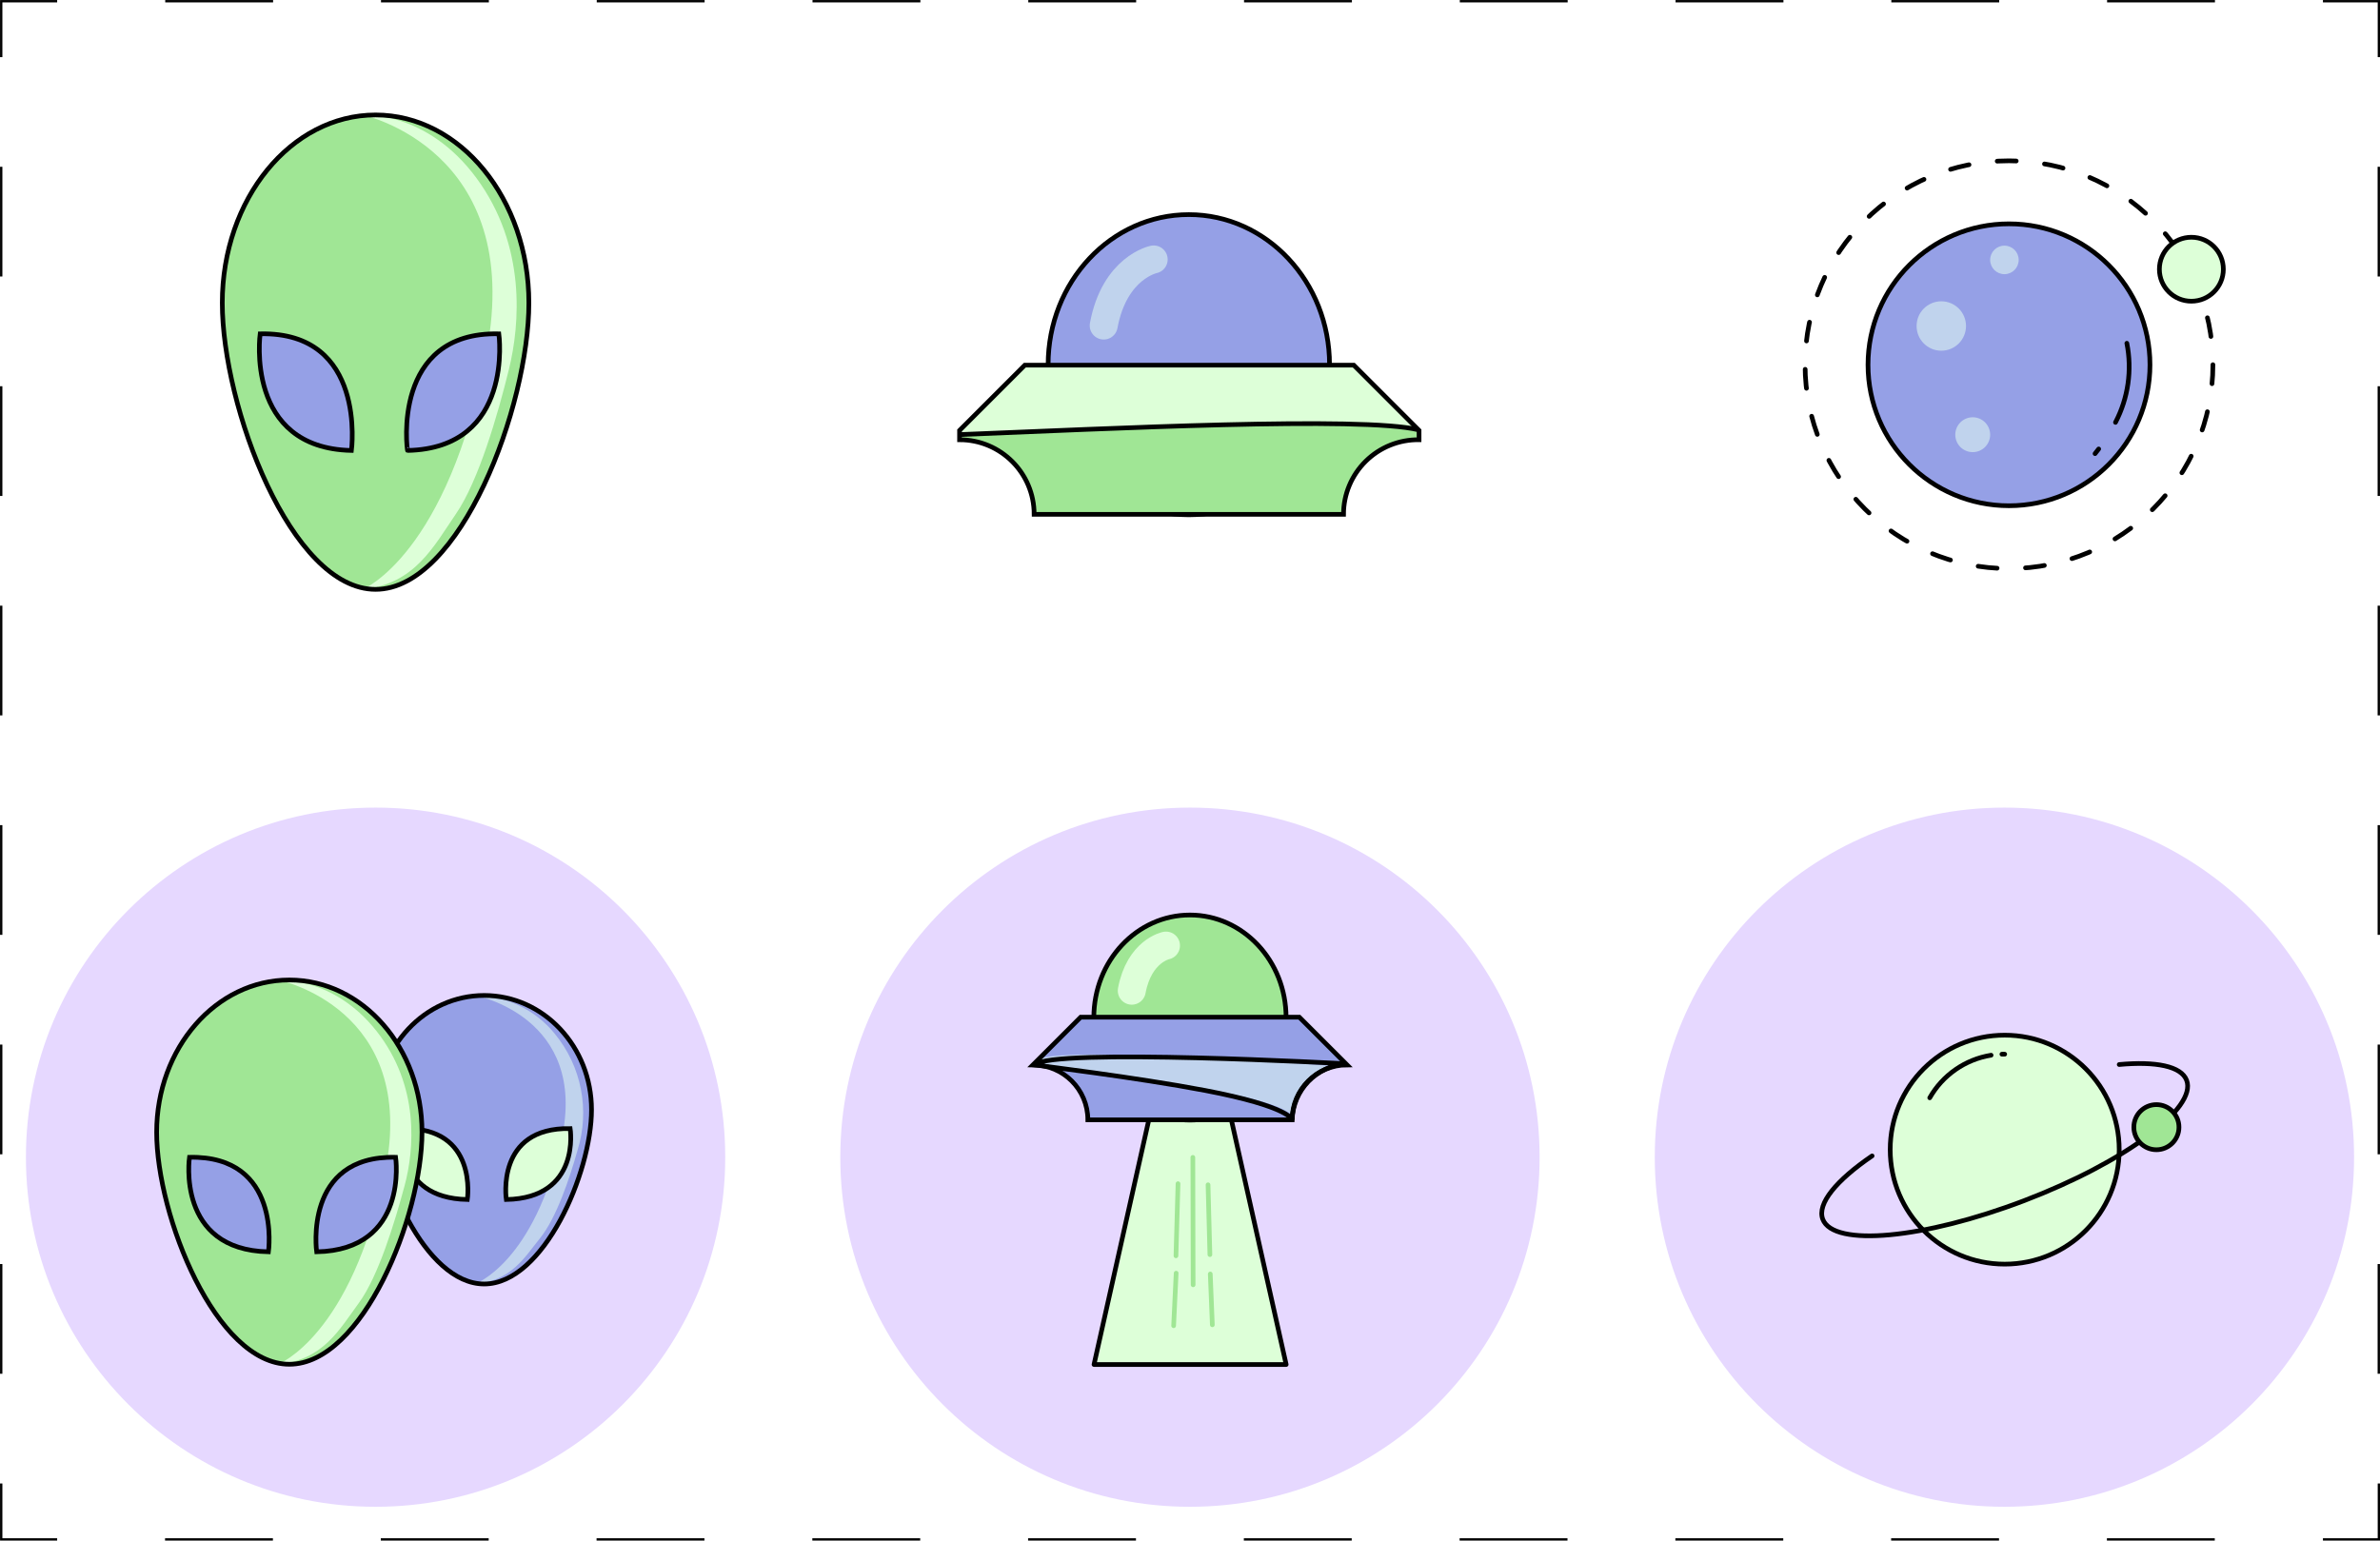
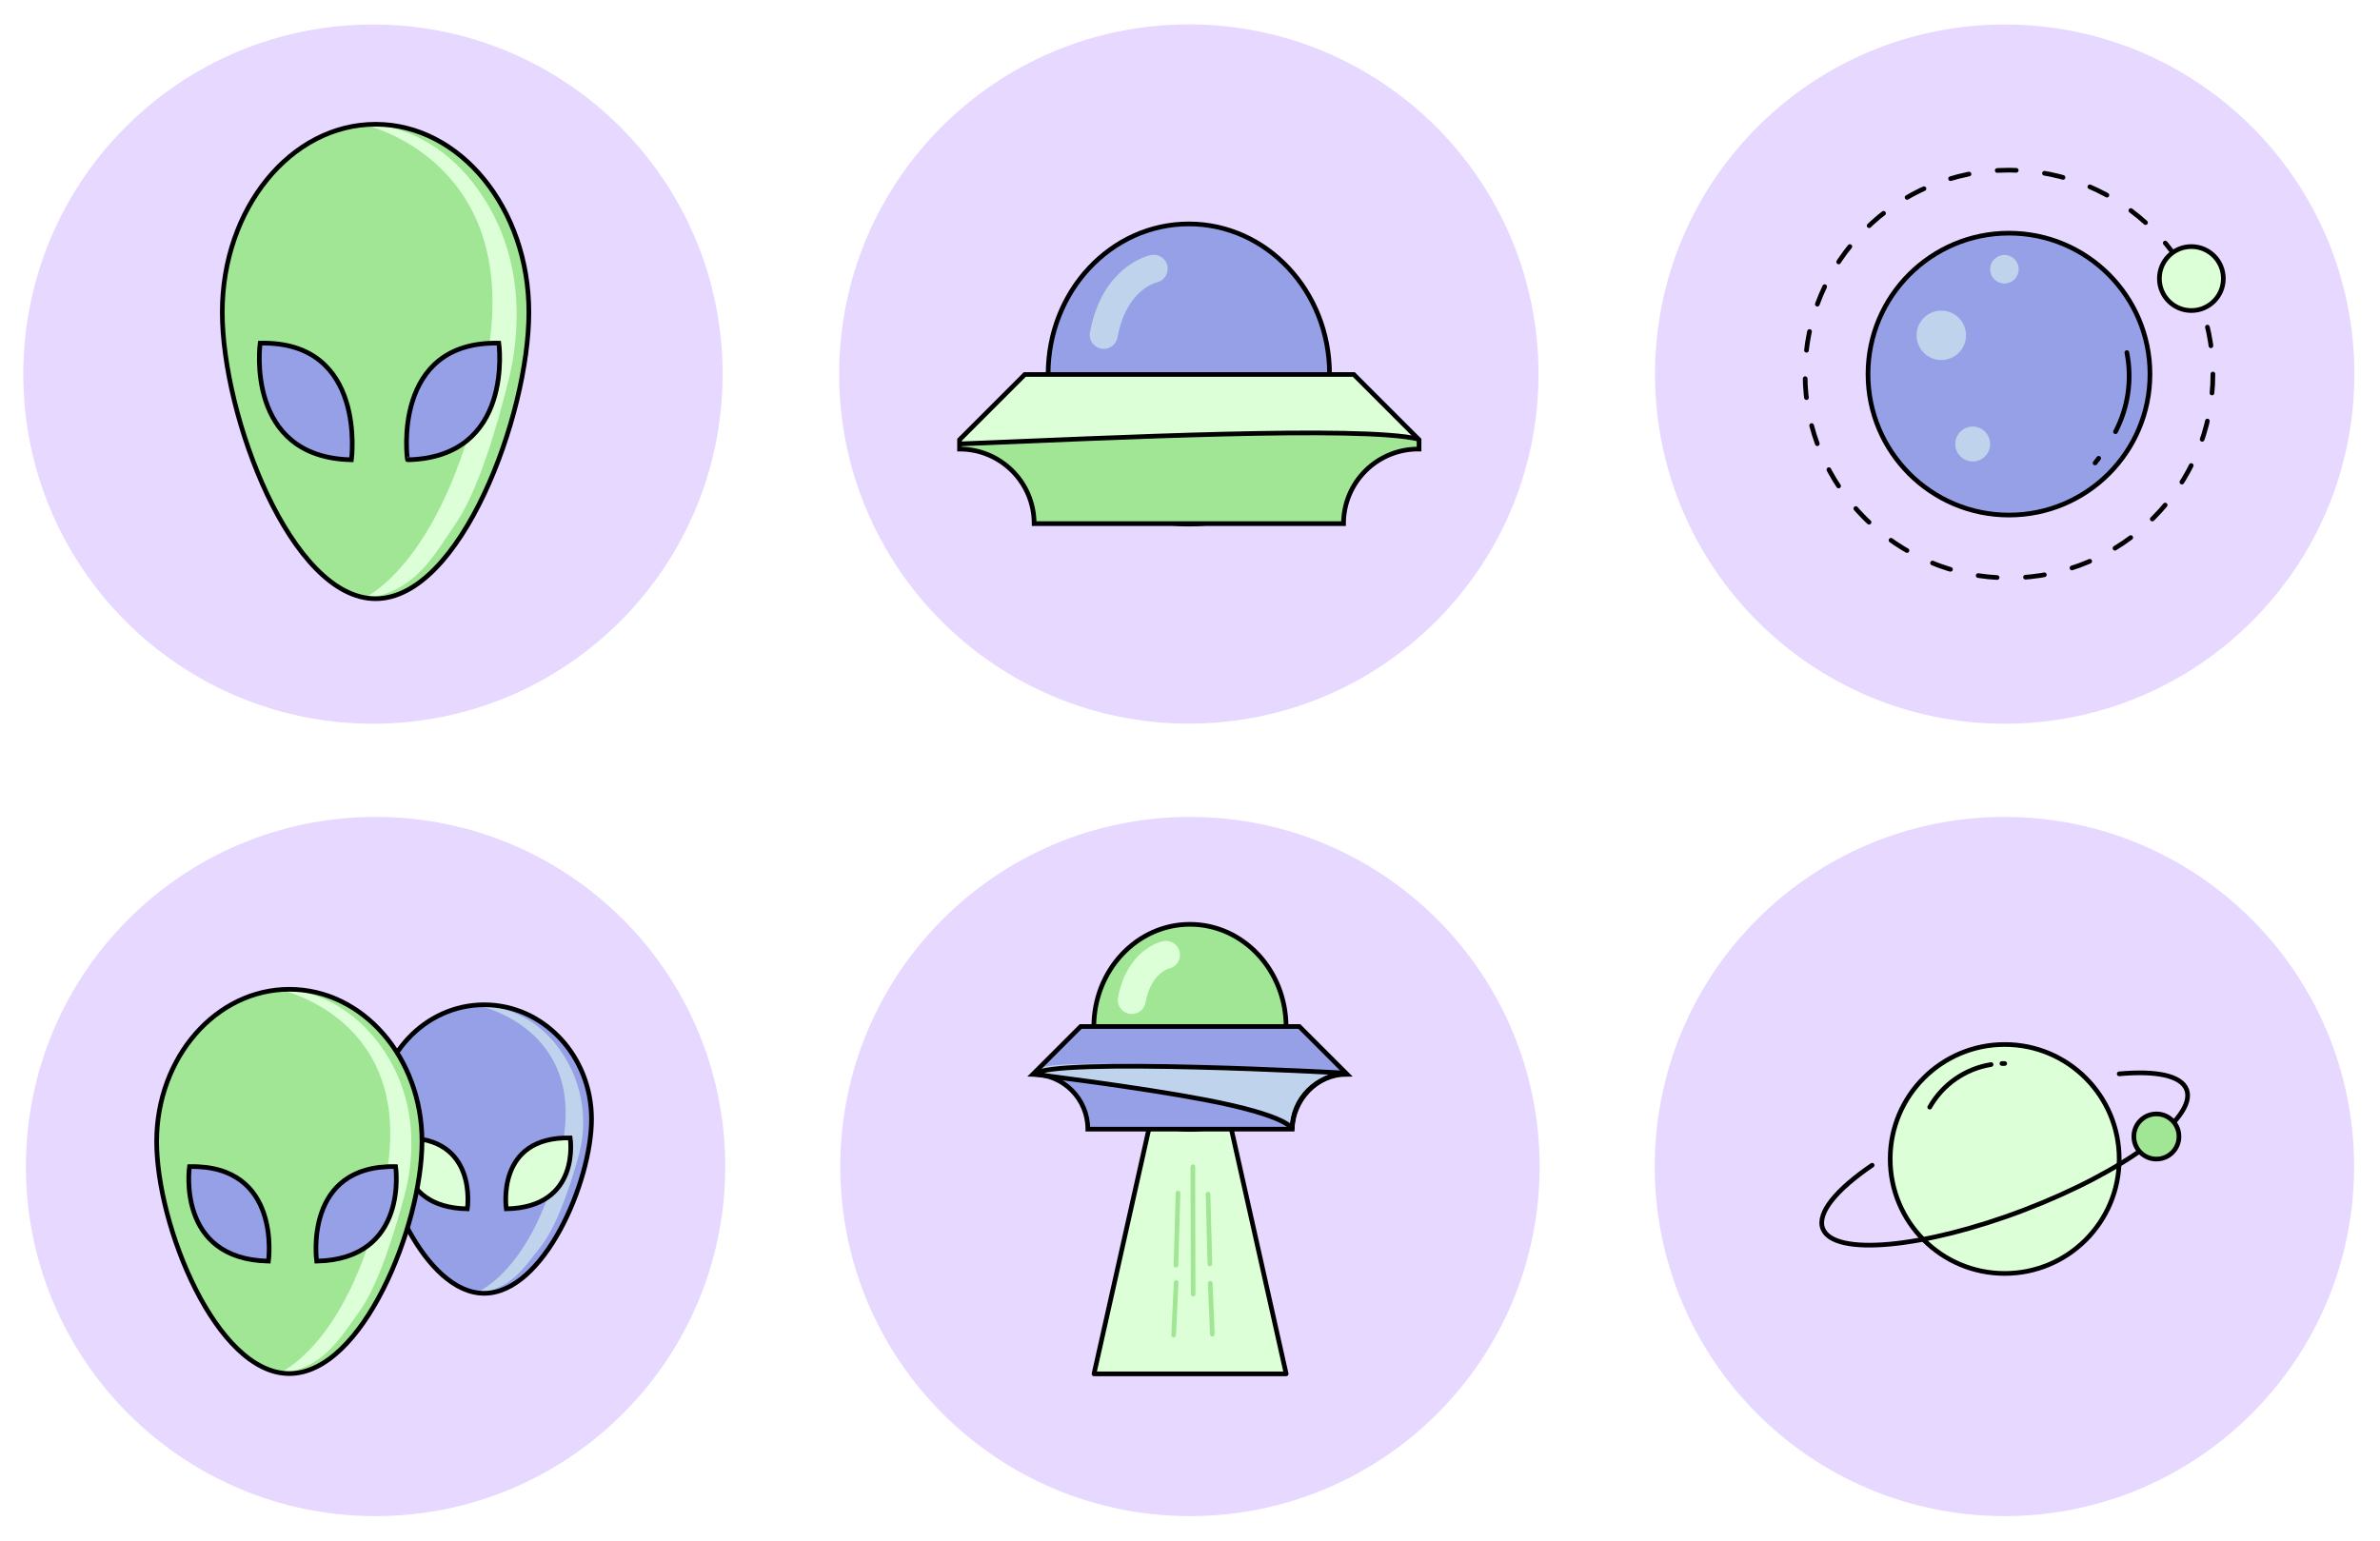
<svg xmlns="http://www.w3.org/2000/svg" viewBox="0 0 255.25 165.25">
  <defs>
-     <style>.cls-1,.cls-11,.cls-13,.cls-17,.cls-18,.cls-19,.cls-2,.cls-20,.cls-3,.cls-6{fill:none;}.cls-1,.cls-11,.cls-16,.cls-17,.cls-18,.cls-19,.cls-2,.cls-3,.cls-5,.cls-6,.cls-7,.cls-8{stroke:#000;}.cls-1,.cls-11,.cls-12,.cls-13,.cls-16,.cls-17,.cls-18,.cls-19,.cls-2,.cls-20,.cls-3,.cls-5,.cls-6,.cls-7{stroke-miterlimit:10;}.cls-1,.cls-2,.cls-3{stroke-width:0.25px;}.cls-2{stroke-dasharray:11.57 11.57;}.cls-3{stroke-dasharray:11.77 11.77;}.cls-4{fill:#e6d8ff;}.cls-15,.cls-5,.cls-8{fill:#ddffd8;}.cls-11,.cls-13,.cls-16,.cls-17,.cls-18,.cls-19,.cls-5,.cls-6,.cls-7,.cls-8{stroke-width:0.5px;}.cls-12,.cls-13,.cls-17,.cls-18,.cls-19,.cls-20,.cls-6{stroke-linecap:round;}.cls-14,.cls-7{fill:#a0e695;}.cls-8{stroke-linejoin:round;}.cls-16,.cls-9{fill:#95a0e6;}.cls-10,.cls-12{fill:#c0d3ed;}.cls-12{stroke:#ddffd8;}.cls-12,.cls-20{stroke-width:3px;}.cls-13{stroke:#a0e695;}.cls-17{stroke-dasharray:2.04 3.05;}.cls-18{stroke-dasharray:0.64;}.cls-19{stroke-dasharray:8.74;}.cls-20{stroke:#c0d3ed;}</style>
+     <style>.cls-1,.cls-11,.cls-13,.cls-17,.cls-18,.cls-19,.cls-2,.cls-20,.cls-3,.cls-6{fill:none;}.cls-1,.cls-11,.cls-16,.cls-17,.cls-18,.cls-19,.cls-2,.cls-3,.cls-5,.cls-6,.cls-7,.cls-8{stroke:#000;}.cls-1,.cls-11,.cls-12,.cls-13,.cls-16,.cls-17,.cls-18,.cls-19,.cls-2,.cls-20,.cls-3,.cls-5,.cls-6,.cls-7{stroke-miterlimit:10;}.cls-1,.cls-2,.cls-3{stroke-width:0.25px;}.cls-2{stroke-dasharray:11.57 11.57;}.cls-3{stroke-dasharray:11.77 11.77;}.cls-4{fill:#e6d8ff;}.cls-15,.cls-5,.cls-8{fill:#ddffd8;}.cls-11,.cls-13,.cls-16,.cls-17,.cls-18,.cls-19,.cls-5,.cls-6,.cls-7,.cls-8{stroke-width:0.5px;}.cls-12,.cls-13,.cls-17,.cls-18,.cls-19,.cls-20,.cls-6{stroke-linecap:round;}.cls-14,.cls-7{fill:#a0e695;}.cls-8{stroke-linejoin:round;}.cls-16,.cls-9{fill:#95a0e6;}.cls-10,.cls-12{fill:#c0d3ed;}.cls-12{stroke:#ddffd8;}.cls-12,.cls-20{stroke-width:3px;}.cls-13{stroke:#a0e695;}.cls-17{stroke-dasharray:2.04 3.05;}.cls-18{stroke-dasharray:0.64;}.cls-19{stroke-dasharray:8.74;}.cls-20{stroke:#c0d3ed;}
+ 		</style>
  </defs>
-   <g id="Layer_10" data-name="Layer 10">
-     <polyline class="cls-1" points="255.13 6.13 255.13 0.13 249.13 0.13" />
-     <line class="cls-2" x1="237.55" y1="0.13" x2="11.91" y2="0.13" />
-     <polyline class="cls-1" points="6.13 0.13 0.13 0.13 0.13 6.13" />
-     <line class="cls-3" x1="0.13" y1="17.89" x2="0.13" y2="153.24" />
-     <polyline class="cls-1" points="0.13 159.13 0.13 165.13 6.13 165.13" />
-     <line class="cls-2" x1="17.7" y1="165.13" x2="243.34" y2="165.13" />
-     <polyline class="cls-1" points="249.13 165.13 255.13 165.13 255.13 159.13" />
-     <line class="cls-3" x1="255.12" y1="147.36" x2="255.12" y2="12.01" />
-   </g>
  <g id="PlanetGreen">
-     <circle id="BackgoundCircle" class="cls-4" cx="214.97" cy="124.13" r="37.5" />
-     <circle id="PlanetGreen-2" data-name="PlanetGreen" class="cls-5" cx="215" cy="123.32" r="12.28" />
-     <path id="OrbitLine" class="cls-6" d="M249.78,132.57c3.93-.36,6.65.17,7.23,1.69,1.15,3-6.65,8.8-17.42,12.91s-20.45,5-21.6,2c-.64-1.67,1.46-4.19,5.29-6.8" transform="translate(-22.5 -18.38)" />
-     <path id="PlanetLineSmall" class="cls-6" d="M237.2,131.46h.3" transform="translate(-22.5 -18.38)" />
-     <path id="PlanetLine" class="cls-6" d="M229.46,136.14a9.27,9.27,0,0,1,6.58-4.57" transform="translate(-22.5 -18.38)" />
-     <circle id="Moon" class="cls-7" cx="231.27" cy="120.91" r="2.42" />
+     <circle id="BackgoundCircle" class="cls-4" cx="214.97" cy="125.13" r="37.5" />
+     <circle id="PlanetGreen-2" data-name="PlanetGreen" class="cls-5" cx="215" cy="124.32" r="12.28" />
+     <path id="OrbitLine" class="cls-6" d="M249.78,132.57c3.93-.36,6.65.17,7.23,1.69,1.15,3-6.65,8.8-17.42,12.91s-20.45,5-21.6,2c-.64-1.67,1.46-4.19,5.29-6.8" transform="translate(-22.5 -17.38)" />
+     <path id="PlanetLineSmall" class="cls-6" d="M237.2,131.46h.3" transform="translate(-22.5 -17.38)" />
+     <path id="PlanetLine" class="cls-6" d="M229.46,136.14a9.27,9.27,0,0,1,6.58-4.57" transform="translate(-22.5 -17.38)" />
+     <circle id="Moon" class="cls-7" cx="231.27" cy="121.91" r="2.42" />
  </g>
  <g id="SpaceShipBeam">
-     <circle id="BackgroundCircle" class="cls-4" cx="127.62" cy="124.13" r="37.5" />
-     <polygon id="Beam" class="cls-8" points="137.94 146.37 117.33 146.37 126.31 106.28 128.96 106.28 137.94 146.37" />
-     <ellipse id="Dome" class="cls-7" cx="127.62" cy="109.15" rx="10.31" ry="11" />
-     <path id="ShipTop" class="cls-9" d="M161.09,138.05H139.16a5.57,5.57,0,0,0-5.57-5.58v0l4.85-4.85h23.37l4.85,4.85v0A5.57,5.57,0,0,0,161.09,138.05Z" transform="translate(-22.5 -18.38)" />
-     <path id="ShipMid" class="cls-10" d="M161.26,138.05s-24.69-5.23-27.67-5.23v-.68c1.83-1.78,33.07.68,33.07.68A5.32,5.32,0,0,0,161.26,138.05Z" transform="translate(-22.5 -18.38)" />
-     <path id="ShipBottom" class="cls-9" d="M161.26,138.5H139a5.54,5.54,0,0,0-5.4-5.68S161.26,135.36,161.26,138.5Z" transform="translate(-22.5 -18.38)" />
-     <path id="ShipOutline" class="cls-11" d="M161.08,138.5H139.17a5.89,5.89,0,0,0-5.89-5.89h0l5.12-5.12h23.45l5.12,5.12h0A5.89,5.89,0,0,0,161.08,138.5Z" transform="translate(-22.5 -18.38)" />
-     <path id="ShipOutlineMid" class="cls-11" d="M161.08,138.5s-.23-1.41-9.34-3.15c-7.22-1.38-18.32-2.74-18.32-2.74,1.83-1.86,33.43-.12,33.43-.12A6.23,6.23,0,0,0,161.08,138.5Z" transform="translate(-22.5 -18.38)" />
-     <path id="DomeLight" class="cls-12" d="M147.55,119.81s-2.87.57-3.67,4.84" transform="translate(-22.5 -18.38)" />
-     <line class="cls-13" x1="127.93" y1="124.15" x2="127.96" y2="137.82" />
-     <line class="cls-13" x1="129.56" y1="127.09" x2="129.76" y2="134.58" />
-     <line class="cls-13" x1="126.34" y1="126.97" x2="126.12" y2="134.71" />
-     <line class="cls-13" x1="129.8" y1="136.66" x2="130.02" y2="142.11" />
-     <line class="cls-13" x1="126.14" y1="136.57" x2="125.87" y2="142.21" />
+     <circle id="BackgroundCircle" class="cls-4" cx="127.62" cy="125.13" r="37.5" />
+     <polygon id="Beam" class="cls-8" points="137.94 147.37 117.33 147.37 126.31 107.28 128.96 107.28 137.94 147.37" />
+     <ellipse id="Dome" class="cls-7" cx="127.62" cy="110.15" rx="10.31" ry="11" />
+     <path id="ShipTop" class="cls-9" d="M161.09,138.05H139.16a5.57,5.57,0,0,0-5.57-5.58v0l4.85-4.85h23.37l4.85,4.85v0A5.57,5.57,0,0,0,161.09,138.05Z" transform="translate(-22.5 -17.38)" />
+     <path id="ShipMid" class="cls-10" d="M161.26,138.05s-24.69-5.23-27.67-5.23v-.68c1.83-1.78,33.07.68,33.07.68A5.32,5.32,0,0,0,161.26,138.05Z" transform="translate(-22.5 -17.38)" />
+     <path id="ShipBottom" class="cls-9" d="M161.26,138.5H139a5.54,5.54,0,0,0-5.4-5.68S161.26,135.36,161.26,138.5Z" transform="translate(-22.5 -17.38)" />
+     <path id="ShipOutline" class="cls-11" d="M161.08,138.5H139.17a5.89,5.89,0,0,0-5.89-5.89h0l5.12-5.12h23.45l5.12,5.12h0A5.89,5.89,0,0,0,161.08,138.5Z" transform="translate(-22.5 -17.38)" />
+     <path id="ShipOutlineMid" class="cls-11" d="M161.08,138.5s-.23-1.41-9.34-3.15c-7.22-1.38-18.32-2.74-18.32-2.74,1.83-1.86,33.43-.12,33.43-.12A6.23,6.23,0,0,0,161.08,138.5Z" transform="translate(-22.5 -17.38)" />
+     <path id="DomeLight" class="cls-12" d="M147.55,119.81s-2.87.57-3.67,4.84" transform="translate(-22.5 -17.38)" />
+     <line class="cls-13" x1="127.93" y1="125.15" x2="127.96" y2="138.82" />
+     <line class="cls-13" x1="129.56" y1="128.09" x2="129.76" y2="135.58" />
+     <line class="cls-13" x1="126.34" y1="127.97" x2="126.12" y2="135.71" />
+     <line class="cls-13" x1="129.8" y1="137.66" x2="130.02" y2="143.11" />
+     <line class="cls-13" x1="126.14" y1="137.57" x2="125.87" y2="143.21" />
  </g>
  <g id="TwoHeads">
-     <circle id="BackgoundCircle-2" data-name="BackgoundCircle" class="cls-4" cx="40.28" cy="124.13" r="37.5" />
+     <circle id="BackgoundCircle-2" data-name="BackgoundCircle" class="cls-4" cx="40.28" cy="125.13" r="37.5" />
    <g id="PurpHead">
-       <path id="HeadPurp" class="cls-9" d="M62.93,137.42c0,6.78,5.15,18.69,11.5,18.69s11.51-11.91,11.51-18.69-5.16-12.26-11.51-12.26S62.93,130.65,62.93,137.42Z" transform="translate(-22.5 -18.38)" />
-       <path id="Streak" class="cls-10" d="M73.47,125.16A11.09,11.09,0,0,1,82,129.27a13.4,13.4,0,0,1,2.44,12.49c-.84,3-2.27,7.26-4,9.41s-3.11,4.6-7,4.94c0,0,6.38-2.25,9.28-15.47S73.47,125.16,73.47,125.16Z" transform="translate(-22.5 -18.38)" />
-       <path id="HeadOutline" class="cls-11" d="M62.93,137.42c0,6.78,5.15,18.69,11.5,18.69s11.51-11.91,11.51-18.69-5.16-12.26-11.51-12.26S62.93,130.65,62.93,137.42Z" transform="translate(-22.5 -18.38)" />
-       <path id="EyeLeft" class="cls-5" d="M65.77,139.44s-1.19,7.45,6.85,7.61C72.62,147.05,73.81,139.29,65.77,139.44Z" transform="translate(-22.5 -18.38)" />
-       <path id="EyeRight" class="cls-5" d="M83.65,139.44s1.19,7.45-6.85,7.61C76.8,147.05,75.61,139.29,83.65,139.44Z" transform="translate(-22.5 -18.38)" />
+       <path id="HeadPurp" class="cls-9" d="M62.93,137.42c0,6.78,5.15,18.69,11.5,18.69s11.51-11.91,11.51-18.69-5.16-12.26-11.51-12.26S62.93,130.65,62.93,137.42Z" transform="translate(-22.5 -17.38)" />
+       <path id="Streak" class="cls-10" d="M73.47,125.16A11.09,11.09,0,0,1,82,129.27a13.4,13.4,0,0,1,2.44,12.49c-.84,3-2.27,7.26-4,9.41s-3.11,4.6-7,4.94c0,0,6.38-2.25,9.28-15.47S73.47,125.16,73.47,125.16Z" transform="translate(-22.5 -17.38)" />
+       <path id="HeadOutline" class="cls-11" d="M62.93,137.42c0,6.78,5.15,18.69,11.5,18.69s11.51-11.91,11.51-18.69-5.16-12.26-11.51-12.26S62.93,130.65,62.93,137.42Z" transform="translate(-22.5 -17.38)" />
+       <path id="EyeLeft" class="cls-5" d="M65.77,139.44s-1.19,7.45,6.85,7.61C72.62,147.05,73.81,139.29,65.77,139.44Z" transform="translate(-22.5 -17.38)" />
+       <path id="EyeRight" class="cls-5" d="M83.65,139.44s1.19,7.45-6.85,7.61C76.8,147.05,75.61,139.29,83.65,139.44Z" transform="translate(-22.5 -17.38)" />
    </g>
    <g id="GreenHead">
-       <path id="HeadGreen" class="cls-14" d="M39.3,139.83c0,9,6.37,24.89,14.23,24.89s14.23-15.86,14.23-24.89S61.39,123.5,53.53,123.5,39.3,130.81,39.3,139.83Z" transform="translate(-22.5 -18.38)" />
-       <path id="Streak-2" data-name="Streak" class="cls-15" d="M52.35,123.5s5.89-.42,10.53,5.48,4.06,12.7,3,16.63-2.8,9.67-4.89,12.53-3.85,6.14-8.66,6.58c0,0,7.88-3,11.47-20.61S52.35,123.5,52.35,123.5Z" transform="translate(-22.5 -18.38)" />
-       <path id="Outline" class="cls-11" d="M39.3,139.83c0,9,6.37,24.89,14.23,24.89s14.23-15.86,14.23-24.89S61.39,123.5,53.53,123.5,39.3,130.81,39.3,139.83Z" transform="translate(-22.5 -18.38)" />
-       <path id="EyeLeft-2" data-name="EyeLeft" class="cls-16" d="M42.82,142.52s-1.47,9.93,8.47,10.14C51.29,152.66,52.76,142.31,42.82,142.52Z" transform="translate(-22.5 -18.38)" />
-       <path id="EyeRight-2" data-name="EyeRight" class="cls-16" d="M64.93,142.52s1.47,9.93-8.47,10.14C56.46,152.66,55,142.31,64.93,142.52Z" transform="translate(-22.5 -18.38)" />
+       <path id="HeadGreen" class="cls-14" d="M39.3,139.83c0,9,6.37,24.89,14.23,24.89s14.23-15.86,14.23-24.89S61.39,123.5,53.53,123.5,39.3,130.81,39.3,139.83Z" transform="translate(-22.5 -17.38)" />
+       <path id="Streak-2" data-name="Streak" class="cls-15" d="M52.35,123.5s5.89-.42,10.53,5.48,4.06,12.7,3,16.63-2.8,9.67-4.89,12.53-3.85,6.14-8.66,6.58c0,0,7.88-3,11.47-20.61S52.35,123.5,52.35,123.5Z" transform="translate(-22.5 -17.38)" />
+       <path id="Outline" class="cls-11" d="M39.3,139.83c0,9,6.37,24.89,14.23,24.89s14.23-15.86,14.23-24.89S61.39,123.5,53.53,123.5,39.3,130.81,39.3,139.83Z" transform="translate(-22.5 -17.38)" />
+       <path id="EyeLeft-2" data-name="EyeLeft" class="cls-16" d="M42.82,142.52s-1.47,9.93,8.47,10.14C51.29,152.66,52.76,142.31,42.82,142.52Z" transform="translate(-22.5 -17.38)" />
+       <path id="EyeRight-2" data-name="EyeRight" class="cls-16" d="M64.93,142.52s1.47,9.93-8.47,10.14C56.46,152.66,55,142.31,64.93,142.52Z" transform="translate(-22.5 -17.38)" />
    </g>
  </g>
  <g id="Planet">
-     <circle id="Planet-2" data-name="Planet" class="cls-16" cx="215.46" cy="39.13" r="15.12" />
+     <circle id="BackgroundCircle-2" data-name="BackgroundCircle" class="cls-4" cx="215" cy="40.13" r="37.5" />
+     <circle id="Planet-2" data-name="Planet" class="cls-16" cx="215.46" cy="40.13" r="15.12" />
    <g id="DashedLine">
-       <circle class="cls-17" cx="215.46" cy="39.12" r="21.87" />
+       <circle class="cls-17" cx="215.46" cy="40.12" r="21.87" />
    </g>
-     <circle id="Moon-2" data-name="Moon" class="cls-5" cx="235.02" cy="28.88" r="3.43" />
-     <circle id="PlanetDotLarge" class="cls-10" cx="208.2" cy="34.97" r="2.65" />
-     <circle id="PlanetDotMid" class="cls-10" cx="211.57" cy="46.63" r="1.87" />
-     <circle id="PlanetDotSmall" class="cls-10" cx="214.97" cy="27.88" r="1.53" />
+     <circle id="Moon-2" data-name="Moon" class="cls-5" cx="235.02" cy="29.88" r="3.43" />
+     <circle id="PlanetDotLarge" class="cls-10" cx="208.2" cy="35.97" r="2.65" />
+     <circle id="PlanetDotMid" class="cls-10" cx="211.57" cy="47.63" r="1.87" />
+     <circle id="PlanetDotSmall" class="cls-10" cx="214.97" cy="28.88" r="1.53" />
    <g id="PlantLineSmall">
-       <path class="cls-18" d="M247.58,66.54c-.12.17-.25.33-.39.5" transform="translate(-22.5 -18.38)" />
+       <path class="cls-18" d="M247.58,66.54c-.12.17-.25.33-.39.5" transform="translate(-22.5 -17.38)" />
    </g>
    <g id="PlanetLineLarge">
-       <path class="cls-19" d="M250.6,55.2a12.89,12.89,0,0,1-1.22,8.49" transform="translate(-22.5 -18.38)" />
+       <path class="cls-19" d="M250.6,55.2a12.89,12.89,0,0,1-1.22,8.49" transform="translate(-22.5 -17.38)" />
    </g>
  </g>
  <g id="SpaceShip">
-     <ellipse id="GlassDome" class="cls-16" cx="127.5" cy="39.12" rx="15.09" ry="16.1" />
-     <path id="GlassStreak" class="cls-20" d="M146.23,46.21s-4.2.84-5.36,7.09" transform="translate(-22.5 -18.38)" />
-     <path id="LightGreen" class="cls-15" d="M166.59,73.55H133.41a8,8,0,0,0-8-8v-1l7-7h35.28l7,7v1A8,8,0,0,0,166.59,73.55Z" transform="translate(-22.5 -18.38)" />
-     <path id="DarkGreen" class="cls-14" d="M166.59,73.55H133.41a7.91,7.91,0,0,0-5-7.64c-.9-.41-3-.23-3-1,0,0,49.28-2.2,49.28-.51v1A8,8,0,0,0,166.59,73.55Z" transform="translate(-22.5 -18.38)" />
-     <path id="OutlineShip" class="cls-11" d="M166.59,73.55H133.41a8,8,0,0,0-8-8v-1l7-7h35.28l7,7v1A8,8,0,0,0,166.59,73.55Z" transform="translate(-22.5 -18.38)" />
-     <path id="ShipMidLine" class="cls-11" d="M125.36,65c16-.64,43.23-2,49.28-.51" transform="translate(-22.5 -18.38)" />
+     <circle id="BackgroundCircle-3" data-name="BackgroundCircle" class="cls-4" cx="127.5" cy="40.12" r="37.5" />
+     <ellipse id="GlassDome" class="cls-16" cx="127.5" cy="40.12" rx="15.09" ry="16.1" />
+     <path id="GlassStreak" class="cls-20" d="M146.23,46.21s-4.2.84-5.36,7.09" transform="translate(-22.5 -17.38)" />
+     <path id="LightGreen" class="cls-15" d="M166.59,73.55H133.41a8,8,0,0,0-8-8v-1l7-7h35.28l7,7v1A8,8,0,0,0,166.59,73.55Z" transform="translate(-22.5 -17.38)" />
+     <path id="DarkGreen" class="cls-14" d="M166.59,73.55H133.41a7.91,7.91,0,0,0-5-7.64c-.9-.41-3-.23-3-1,0,0,49.28-2.2,49.28-.51v1A8,8,0,0,0,166.59,73.55Z" transform="translate(-22.5 -17.38)" />
+     <path id="OutlineShip" class="cls-11" d="M166.59,73.55H133.41a8,8,0,0,0-8-8v-1l7-7h35.28l7,7v1A8,8,0,0,0,166.59,73.55Z" transform="translate(-22.5 -17.38)" />
+     <path id="ShipMidLine" class="cls-11" d="M125.36,65c16-.64,43.23-2,49.28-.51" transform="translate(-22.5 -17.38)" />
  </g>
  <g id="AlienHead">
-     <path id="HeadDark" class="cls-14" d="M46.34,50.87C46.34,62,53.7,81.6,62.78,81.6S79.22,62,79.22,50.87,71.86,30.71,62.78,30.71,46.34,39.74,46.34,50.87Z" transform="translate(-22.5 -18.38)" />
-     <path id="HeadLight" class="cls-15" d="M61.41,30.71s6.82-.51,12.18,6.76S78.27,53.15,77.08,58s-3.24,11.93-5.66,15.47-4.44,7.57-10,8.12c0,0,9.11-3.7,13.26-25.44S61.41,30.71,61.41,30.71Z" transform="translate(-22.5 -18.38)" />
-     <path id="HeadOutline-2" data-name="HeadOutline" class="cls-11" d="M46.34,50.87C46.34,62,53.7,81.6,62.78,81.6S79.22,62,79.22,50.87,71.86,30.71,62.78,30.71,46.34,39.74,46.34,50.87Z" transform="translate(-22.5 -18.38)" />
-     <path id="EyeLeft-3" data-name="EyeLeft" class="cls-16" d="M50.4,54.19S48.7,66.45,60.19,66.7C60.19,66.7,61.89,53.94,50.4,54.19Z" transform="translate(-22.5 -18.38)" />
-     <path id="EyeRight-3" data-name="EyeRight" class="cls-16" d="M76,54.19s1.7,12.26-9.79,12.51C66.16,66.7,64.46,53.94,76,54.19Z" transform="translate(-22.5 -18.38)" />
+     <circle id="BackCircle" class="cls-4" cx="40" cy="40.13" r="37.5" />
+     <path id="HeadDark" class="cls-14" d="M46.34,50.87C46.34,62,53.7,81.6,62.78,81.6S79.22,62,79.22,50.87,71.86,30.71,62.78,30.71,46.34,39.74,46.34,50.87Z" transform="translate(-22.5 -17.38)" />
+     <path id="HeadLight" class="cls-15" d="M61.41,30.71s6.82-.51,12.18,6.76S78.27,53.15,77.08,58s-3.24,11.93-5.66,15.47-4.44,7.57-10,8.12c0,0,9.11-3.7,13.26-25.44S61.41,30.71,61.41,30.71Z" transform="translate(-22.5 -17.38)" />
+     <path id="HeadOutline-2" data-name="HeadOutline" class="cls-11" d="M46.34,50.87C46.34,62,53.7,81.6,62.78,81.6S79.22,62,79.22,50.87,71.86,30.71,62.78,30.71,46.34,39.74,46.34,50.87Z" transform="translate(-22.5 -17.38)" />
+     <path id="EyeLeft-3" data-name="EyeLeft" class="cls-16" d="M50.4,54.19S48.7,66.45,60.19,66.7C60.19,66.7,61.89,53.94,50.4,54.19Z" transform="translate(-22.5 -17.38)" />
+     <path id="EyeRight-3" data-name="EyeRight" class="cls-16" d="M76,54.19s1.7,12.26-9.79,12.51C66.16,66.7,64.46,53.94,76,54.19Z" transform="translate(-22.5 -17.38)" />
  </g>
</svg>
